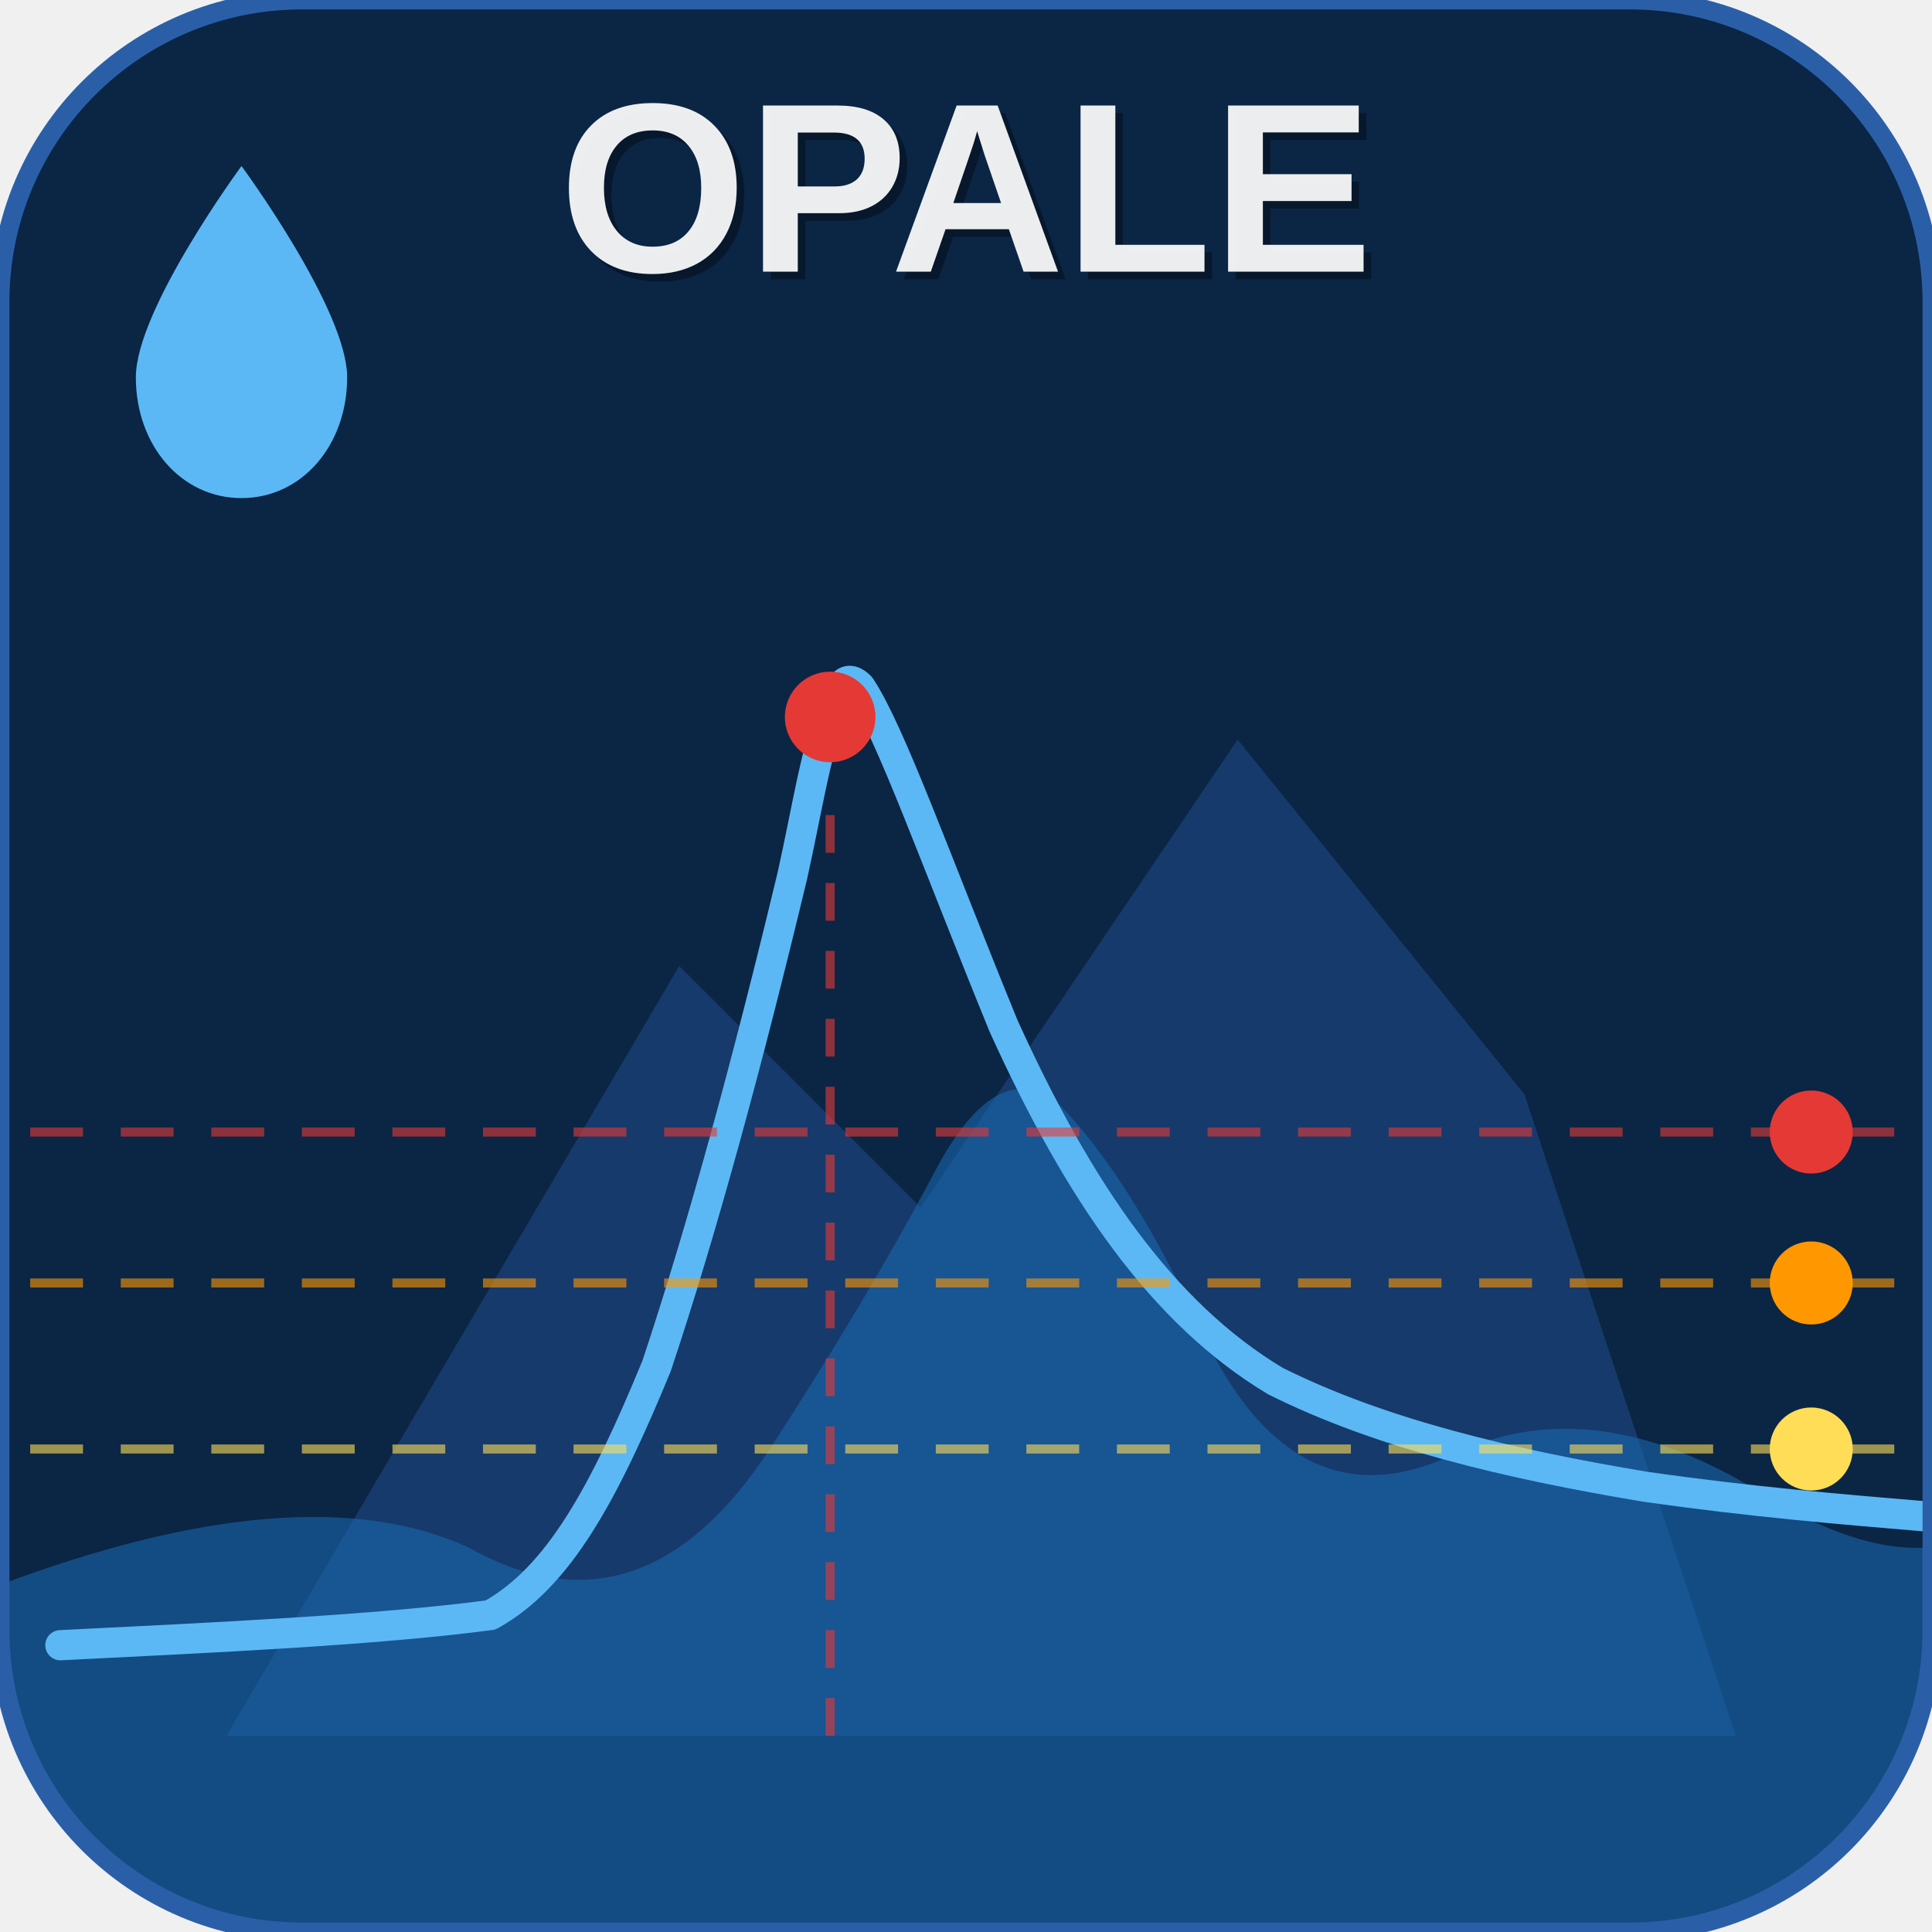
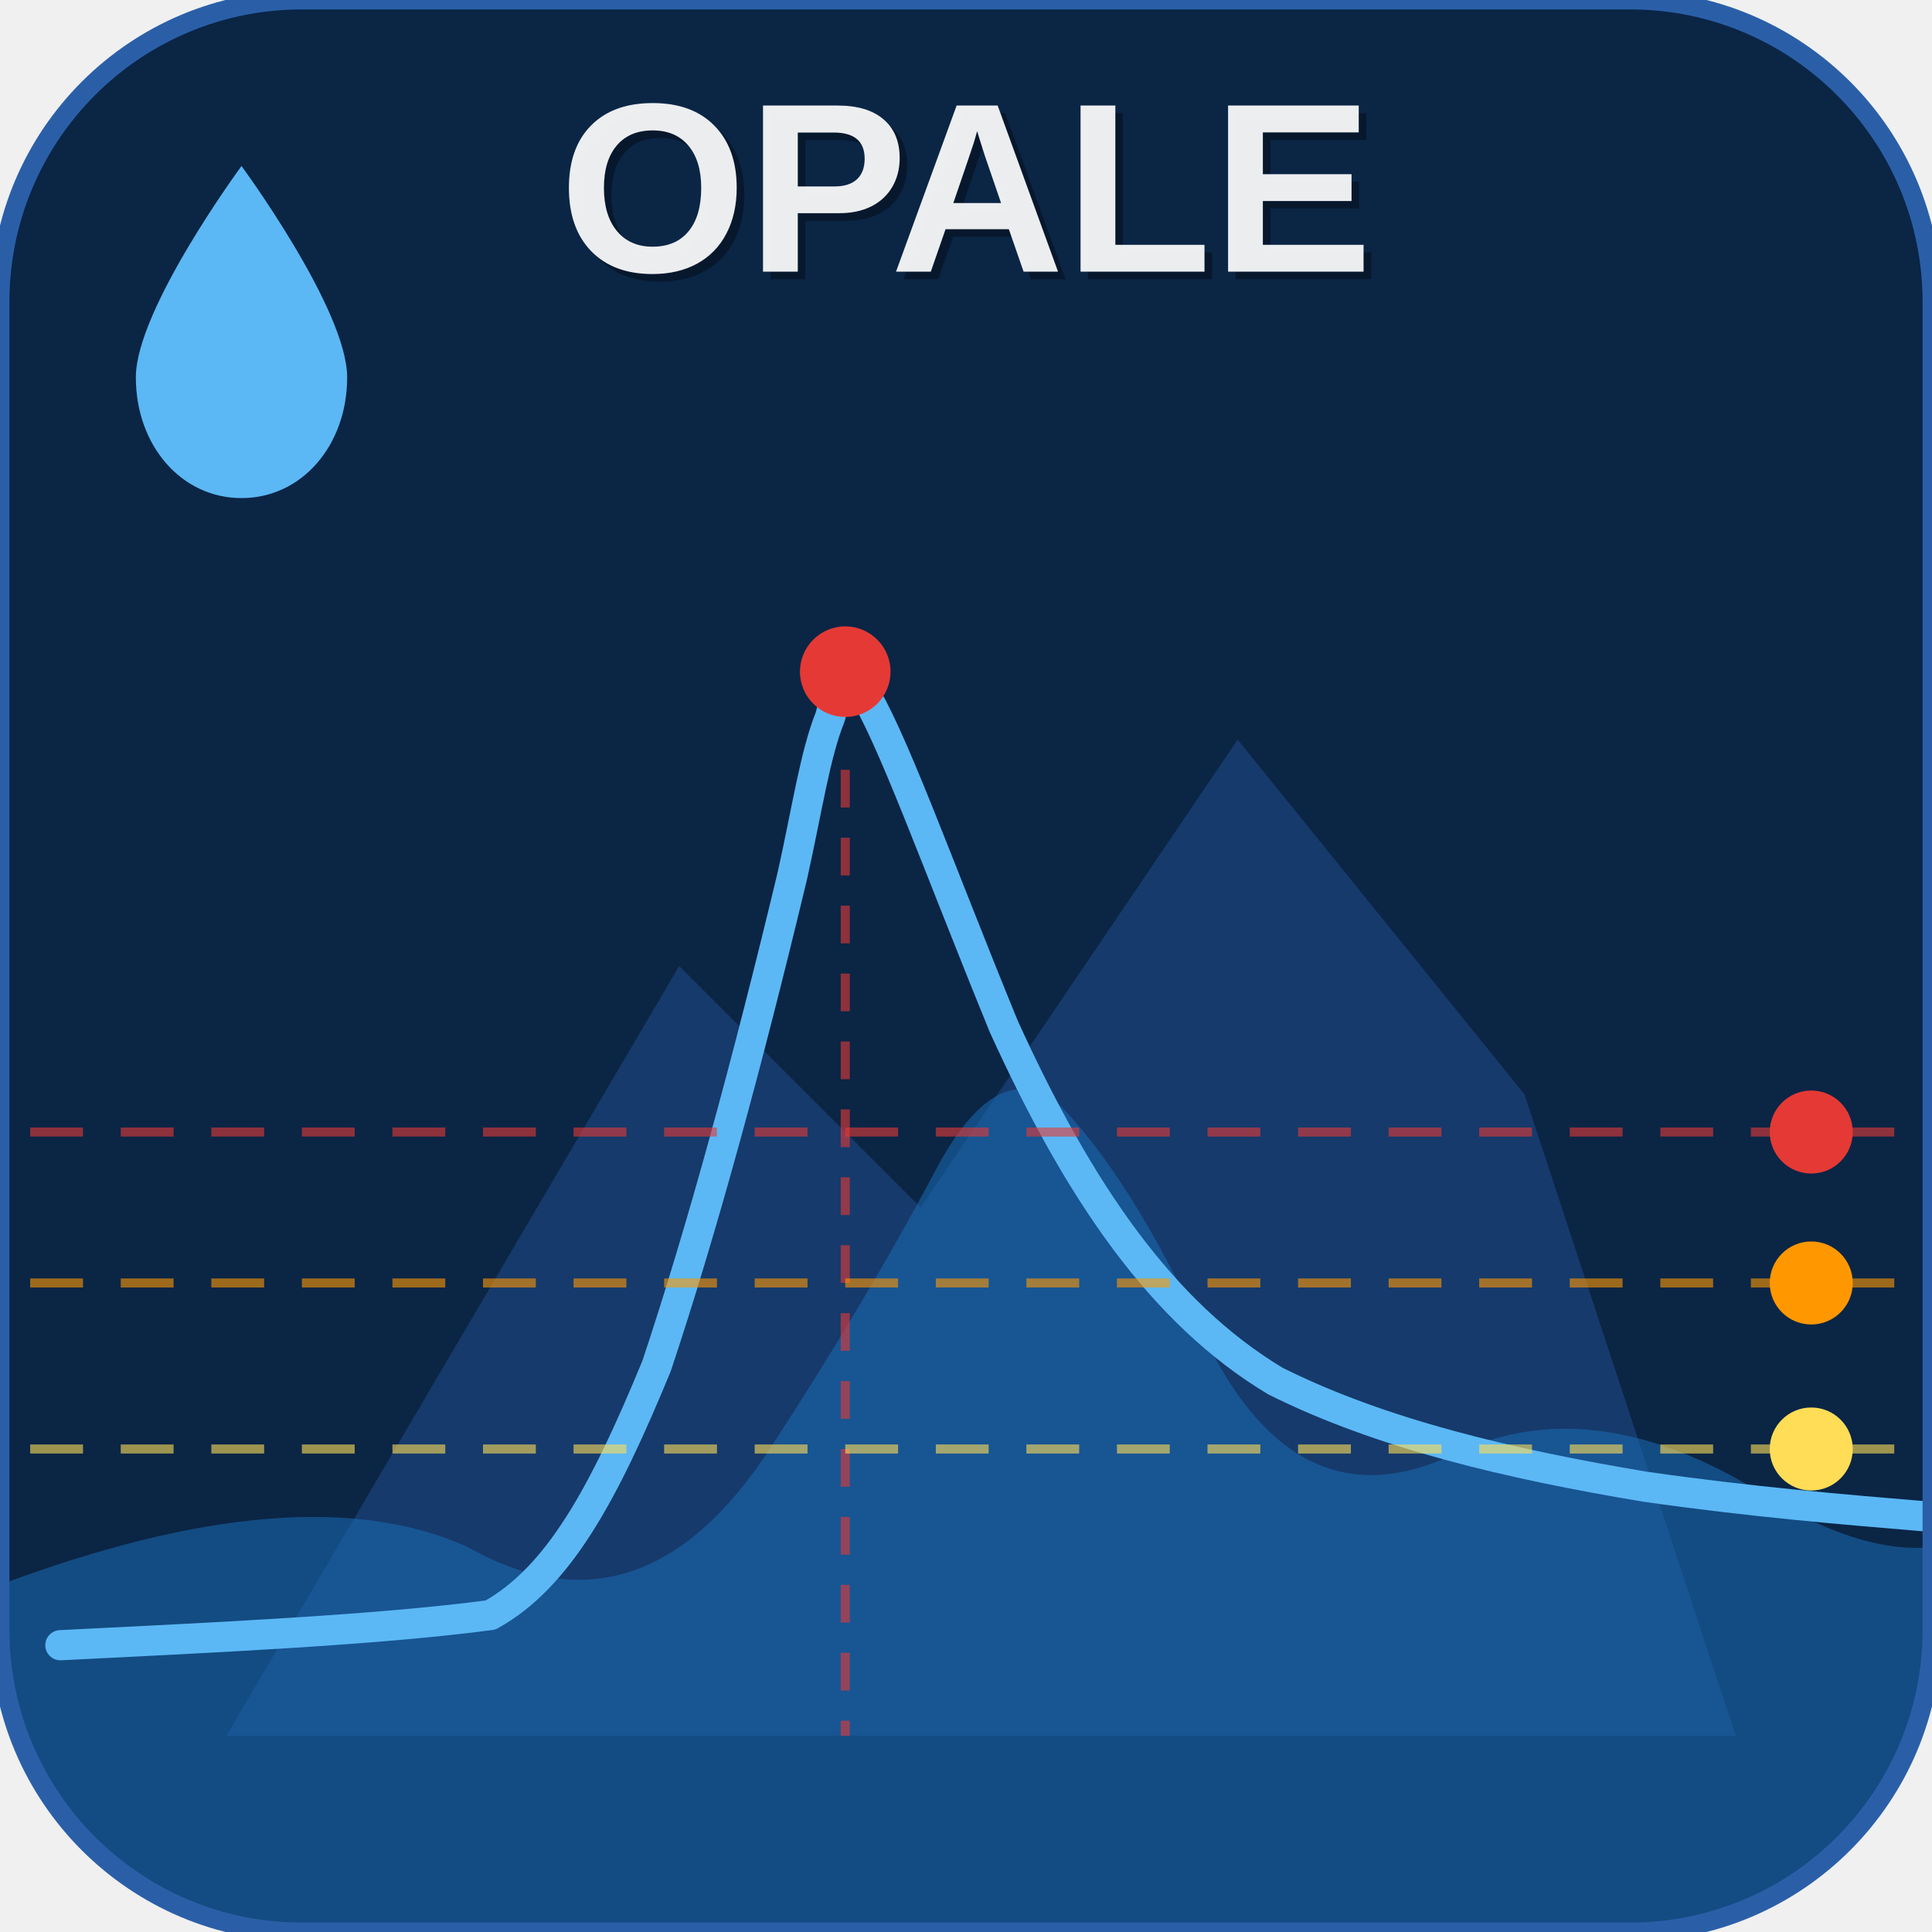
<svg xmlns="http://www.w3.org/2000/svg" width="256" height="256" viewBox="0 0 256 256">
  <defs>
    <clipPath id="c">
      <rect x="0" y="0" width="256" height="256" rx="40" />
    </clipPath>
  </defs>
  <rect x="0" y="0" width="256" height="256" rx="40" fill="#0B2545" />
  <polygon points="30,230 90,128 122,160 164,98 202,145 230,230" fill="#163A6B" clip-path="url(#c)" />
  <path d="M0,210 Q40,195 62,205 Q85,218 102,192 Q115,172 124,155 Q132,140 140,146 Q150,156 160,178 Q172,202 192,193 Q210,184 232,197 Q246,206 256,205 L256,256 L0,256 Z" fill="#1A6BB5" opacity="0.55" clip-path="url(#c)" />
  <path d="M8,218 C28,217 50,216 65,214 C74,209 80,198 87,181 C93,163 99,141 105,116 C107,107 108,100 110,95 C111,91 112,89 114,91 C118,97 124,114 133,136 C143,158 154,174 169,183 C183,190 200,194 218,197 C232,199 244,200 256,201" fill="none" stroke="#5BB8F5" stroke-width="4" stroke-linecap="round" stroke-linejoin="round" clip-path="url(#c)" />
-   <circle cx="110" cy="95" r="6" fill="#E53935" clip-path="url(#c)" />
-   <line x1="110" y1="108" x2="110" y2="230" stroke="#E53935" stroke-width="1.2" stroke-dasharray="5,4" opacity="0.6" clip-path="url(#c)" />
+   <circle cx="112" cy="89" r="6" fill="#E53935" clip-path="url(#c)" />
+   <line x1="112" y1="102" x2="112" y2="230" stroke="#E53935" stroke-width="1.2" stroke-dasharray="5,4" opacity="0.6" clip-path="url(#c)" />
  <line x1="4" y1="192" x2="252" y2="192" stroke="#FFDD57" stroke-width="1.2" stroke-dasharray="7,5" opacity="0.6" clip-path="url(#c)" />
  <line x1="4" y1="170" x2="252" y2="170" stroke="#FF9800" stroke-width="1.2" stroke-dasharray="7,5" opacity="0.6" clip-path="url(#c)" />
  <line x1="4" y1="150" x2="252" y2="150" stroke="#E53935" stroke-width="1.2" stroke-dasharray="7,5" opacity="0.6" clip-path="url(#c)" />
  <circle cx="240" cy="192" r="5.5" fill="#FFDD57" clip-path="url(#c)" />
  <circle cx="240" cy="170" r="5.5" fill="#FF9800" clip-path="url(#c)" />
  <circle cx="240" cy="150" r="5.5" fill="#E53935" clip-path="url(#c)" />
  <path d="M32,22 C32,22 18,41 18,50 C18,59 24,66 32,66 C40,66 46,59 46,50 C46,41 32,22 32,22 Z" fill="#5BB8F5" clip-path="url(#c)" />
  <text x="129" y="37" text-anchor="middle" font-family="Arial,sans-serif" font-size="32" font-weight="700" fill="#000000" opacity="0.35" clip-path="url(#c)">OPALE</text>
  <text x="128" y="36" text-anchor="middle" font-family="Arial,sans-serif" font-size="32" font-weight="700" fill="#FFFFFF" opacity="0.92" clip-path="url(#c)">OPALE</text>
  <rect x="0" y="0" width="256" height="256" rx="40" fill="none" stroke="#2A5FA8" stroke-width="2.5" />
</svg>
